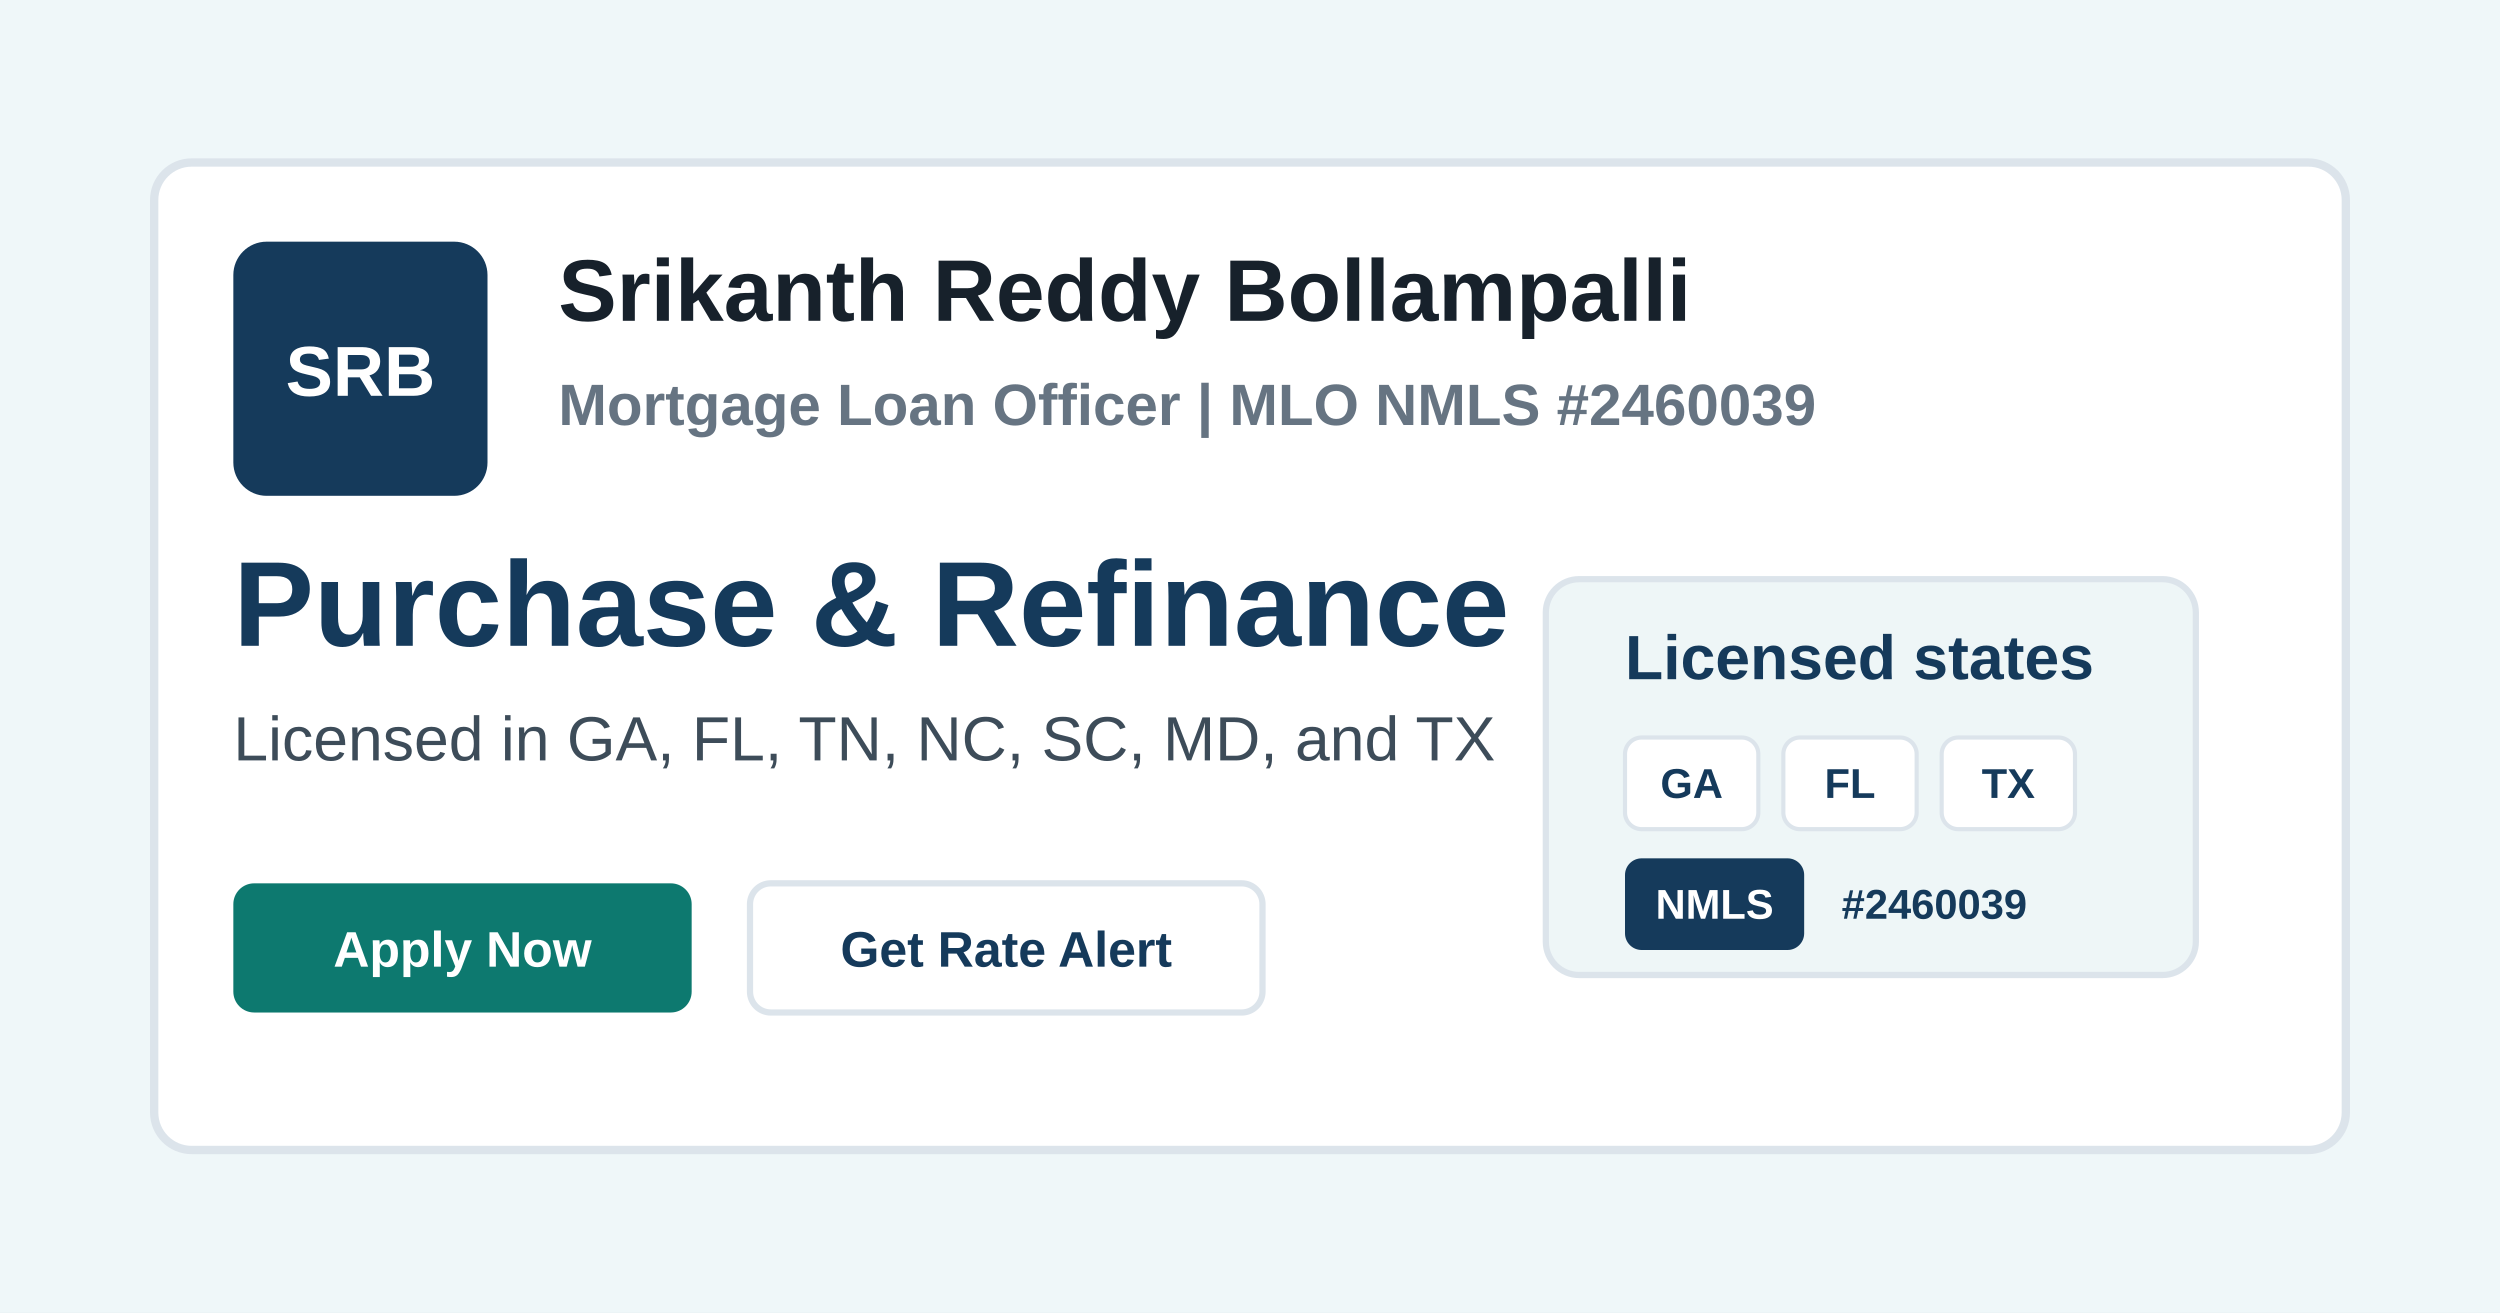
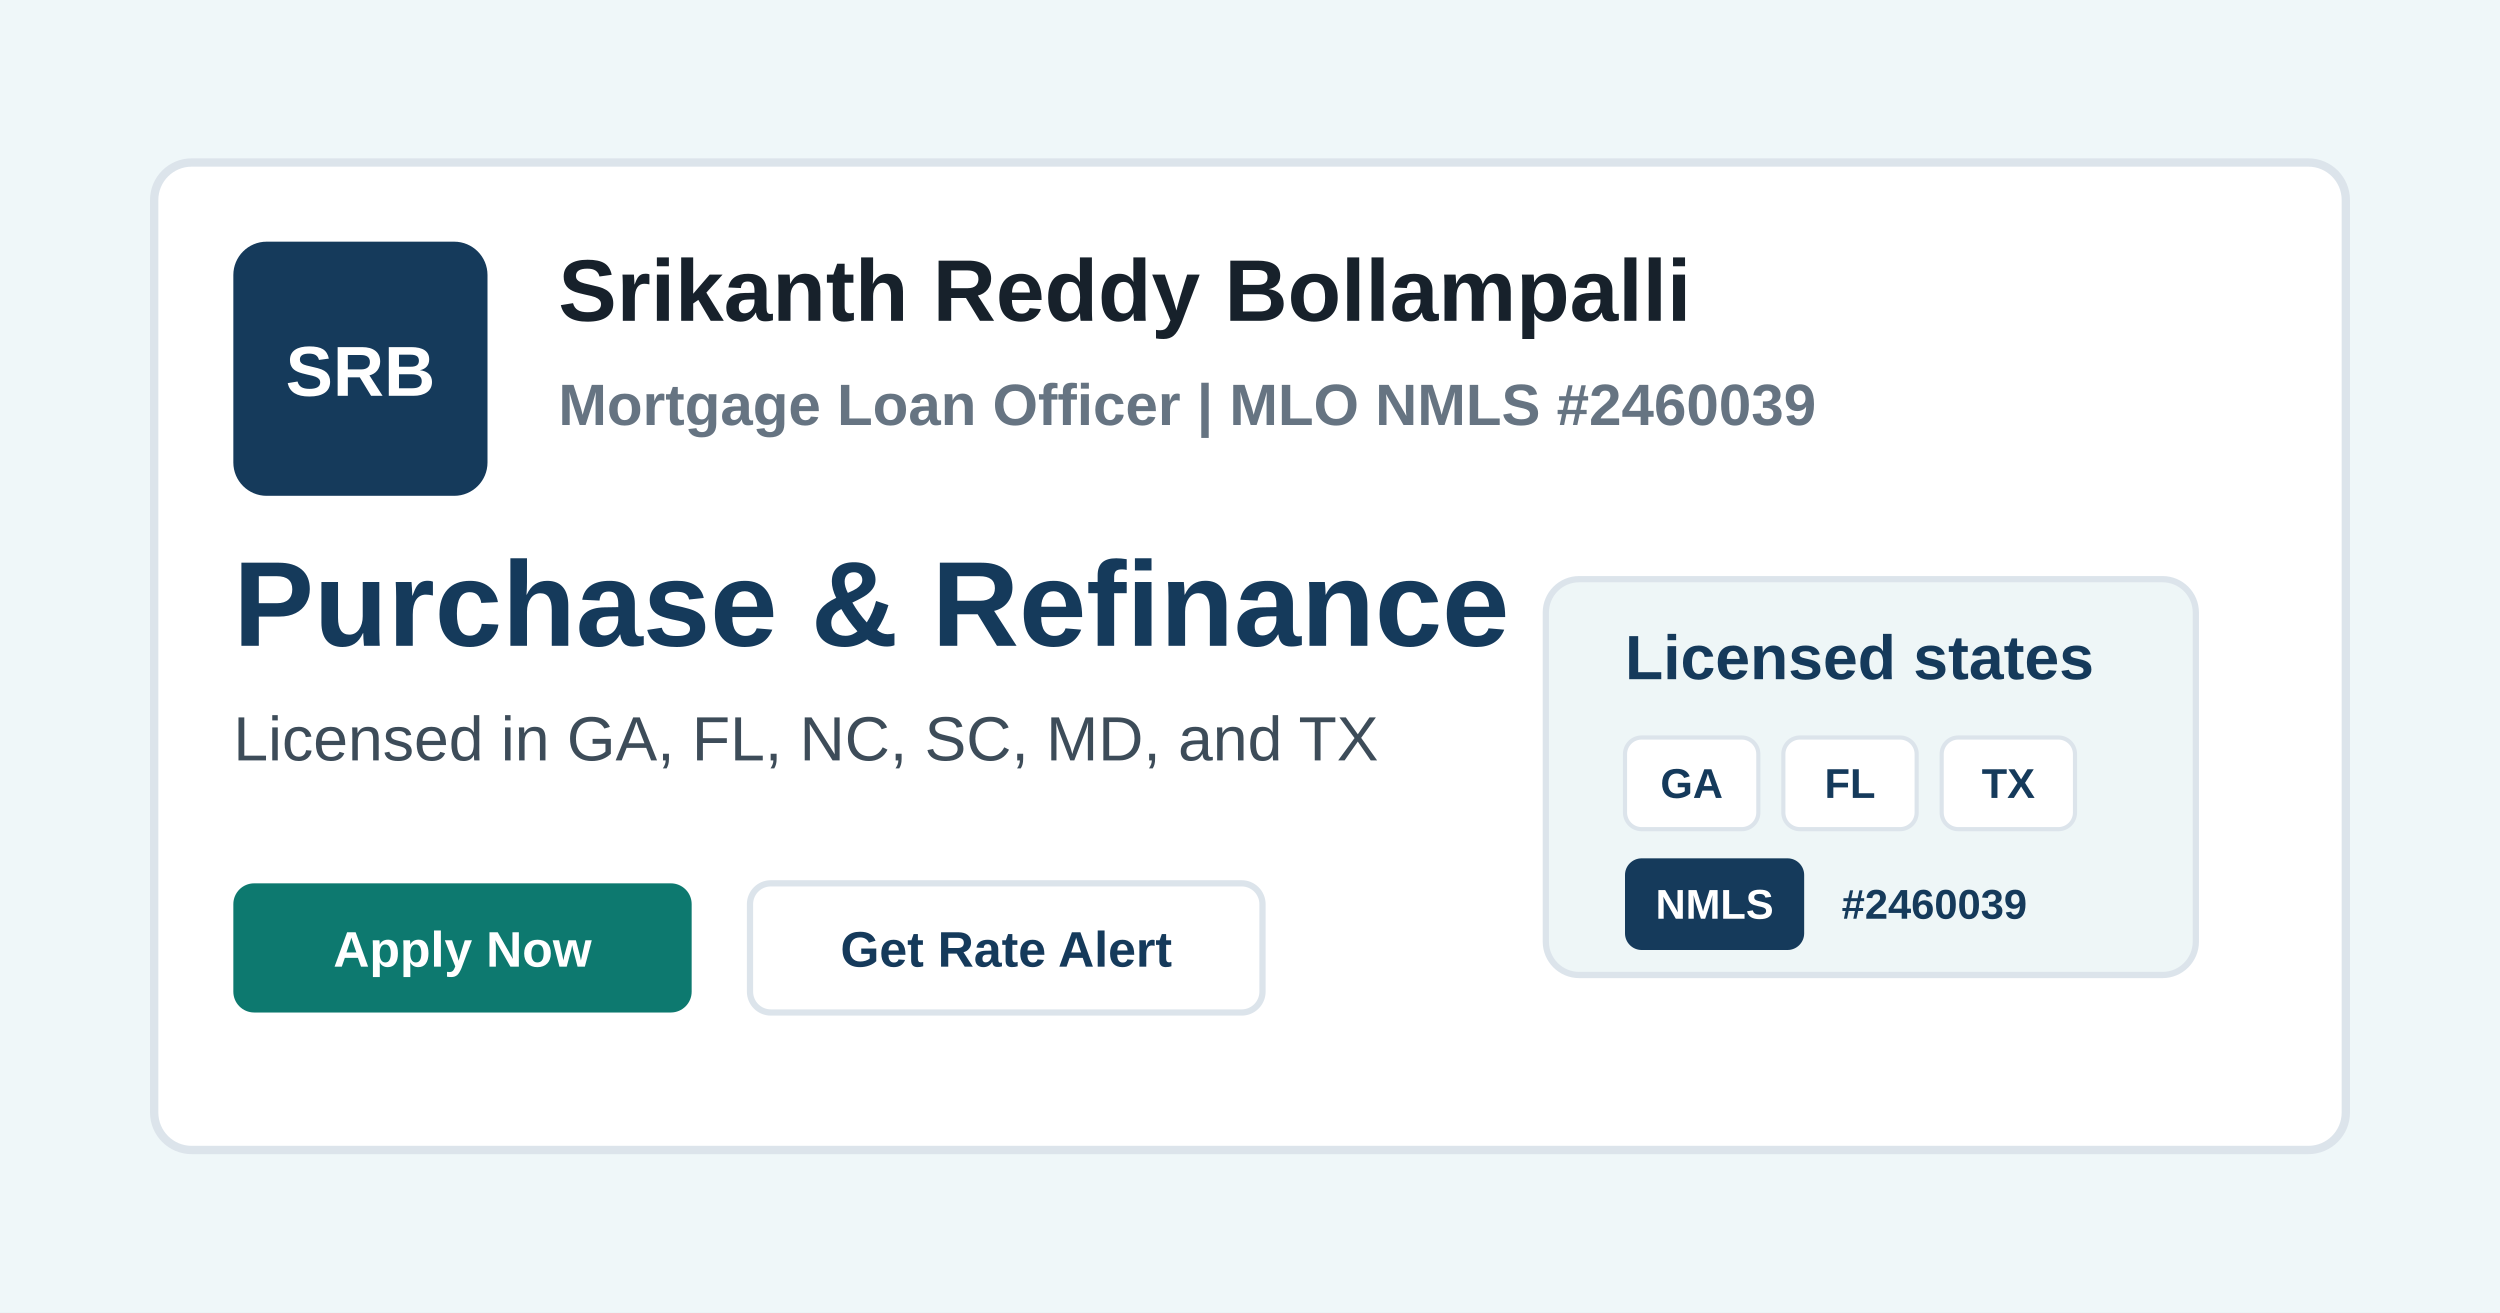
<svg xmlns="http://www.w3.org/2000/svg" viewBox="0 0 1200 630" role="img" aria-labelledby="title desc">
  <rect width="1200" height="630" fill="#dceef6" />
  <path d="M0 0h1200v630H0z" fill="#f7fbfb" opacity=".72" />
  <rect x="74" y="78" width="1052" height="474" rx="18" fill="#ffffff" stroke="#dce4eb" stroke-width="4" />
  <rect x="112" y="116" width="122" height="122" rx="16" fill="#153a5b" />
  <text x="173" y="190" text-anchor="middle" font-family="Arial, sans-serif" font-size="34" font-weight="700" fill="#ffffff">SRB</text>
  <text x="268" y="154" font-family="Arial, sans-serif" font-size="42" font-weight="700" fill="#17212b">Srikanth Reddy Bollampalli</text>
  <text x="268" y="204" font-family="Arial, sans-serif" font-size="28" font-weight="700" fill="#667482">Mortgage Loan Officer | MLO NMLS #2460039</text>
  <text x="112" y="310" font-family="Arial, sans-serif" font-size="58" font-weight="700" fill="#153a5b">Purchase &amp; Refinance</text>
-   <text x="112" y="365" font-family="Arial, sans-serif" font-size="30" fill="#3d4c59">Licensed in GA, FL, TN, NC, SC, MD, and TX</text>
+   <text x="112" y="365" font-family="Arial, sans-serif" font-size="30" fill="#3d4c59">Licensed in GA, FL, NC, SC, MD, and TX</text>
  <rect x="112" y="424" width="220" height="62" rx="10" fill="#0d796f" />
  <text x="222" y="464" text-anchor="middle" font-family="Arial, sans-serif" font-size="24" font-weight="700" fill="#ffffff">Apply Now</text>
  <rect x="360" y="424" width="246" height="62" rx="10" fill="#ffffff" stroke="#dce4eb" stroke-width="3" />
  <text x="483" y="464" text-anchor="middle" font-family="Arial, sans-serif" font-size="24" font-weight="700" fill="#153a5b">Get Rate Alert</text>
  <rect x="742" y="278" width="312" height="190" rx="16" fill="#eef6f7" stroke="#dce4eb" stroke-width="3" />
  <text x="780" y="326" font-family="Arial, sans-serif" font-size="30" font-weight="700" fill="#153a5b">Licensed states</text>
  <rect x="780" y="354" width="64" height="44" rx="8" fill="#ffffff" stroke="#dce4eb" stroke-width="2" />
  <text x="812" y="383" text-anchor="middle" font-family="Arial, sans-serif" font-size="20" font-weight="700" fill="#153a5b">GA</text>
  <rect x="856" y="354" width="64" height="44" rx="8" fill="#ffffff" stroke="#dce4eb" stroke-width="2" />
  <text x="888" y="383" text-anchor="middle" font-family="Arial, sans-serif" font-size="20" font-weight="700" fill="#153a5b">FL</text>
  <rect x="932" y="354" width="64" height="44" rx="8" fill="#ffffff" stroke="#dce4eb" stroke-width="2" />
  <text x="964" y="383" text-anchor="middle" font-family="Arial, sans-serif" font-size="20" font-weight="700" fill="#153a5b">TX</text>
  <rect x="780" y="412" width="86" height="44" rx="8" fill="#153a5b" />
  <text x="823" y="441" text-anchor="middle" font-family="Arial, sans-serif" font-size="20" font-weight="700" fill="#ffffff">NMLS</text>
  <text x="884" y="441" font-family="Arial, sans-serif" font-size="20" font-weight="700" fill="#153a5b">#2460039</text>
</svg>
